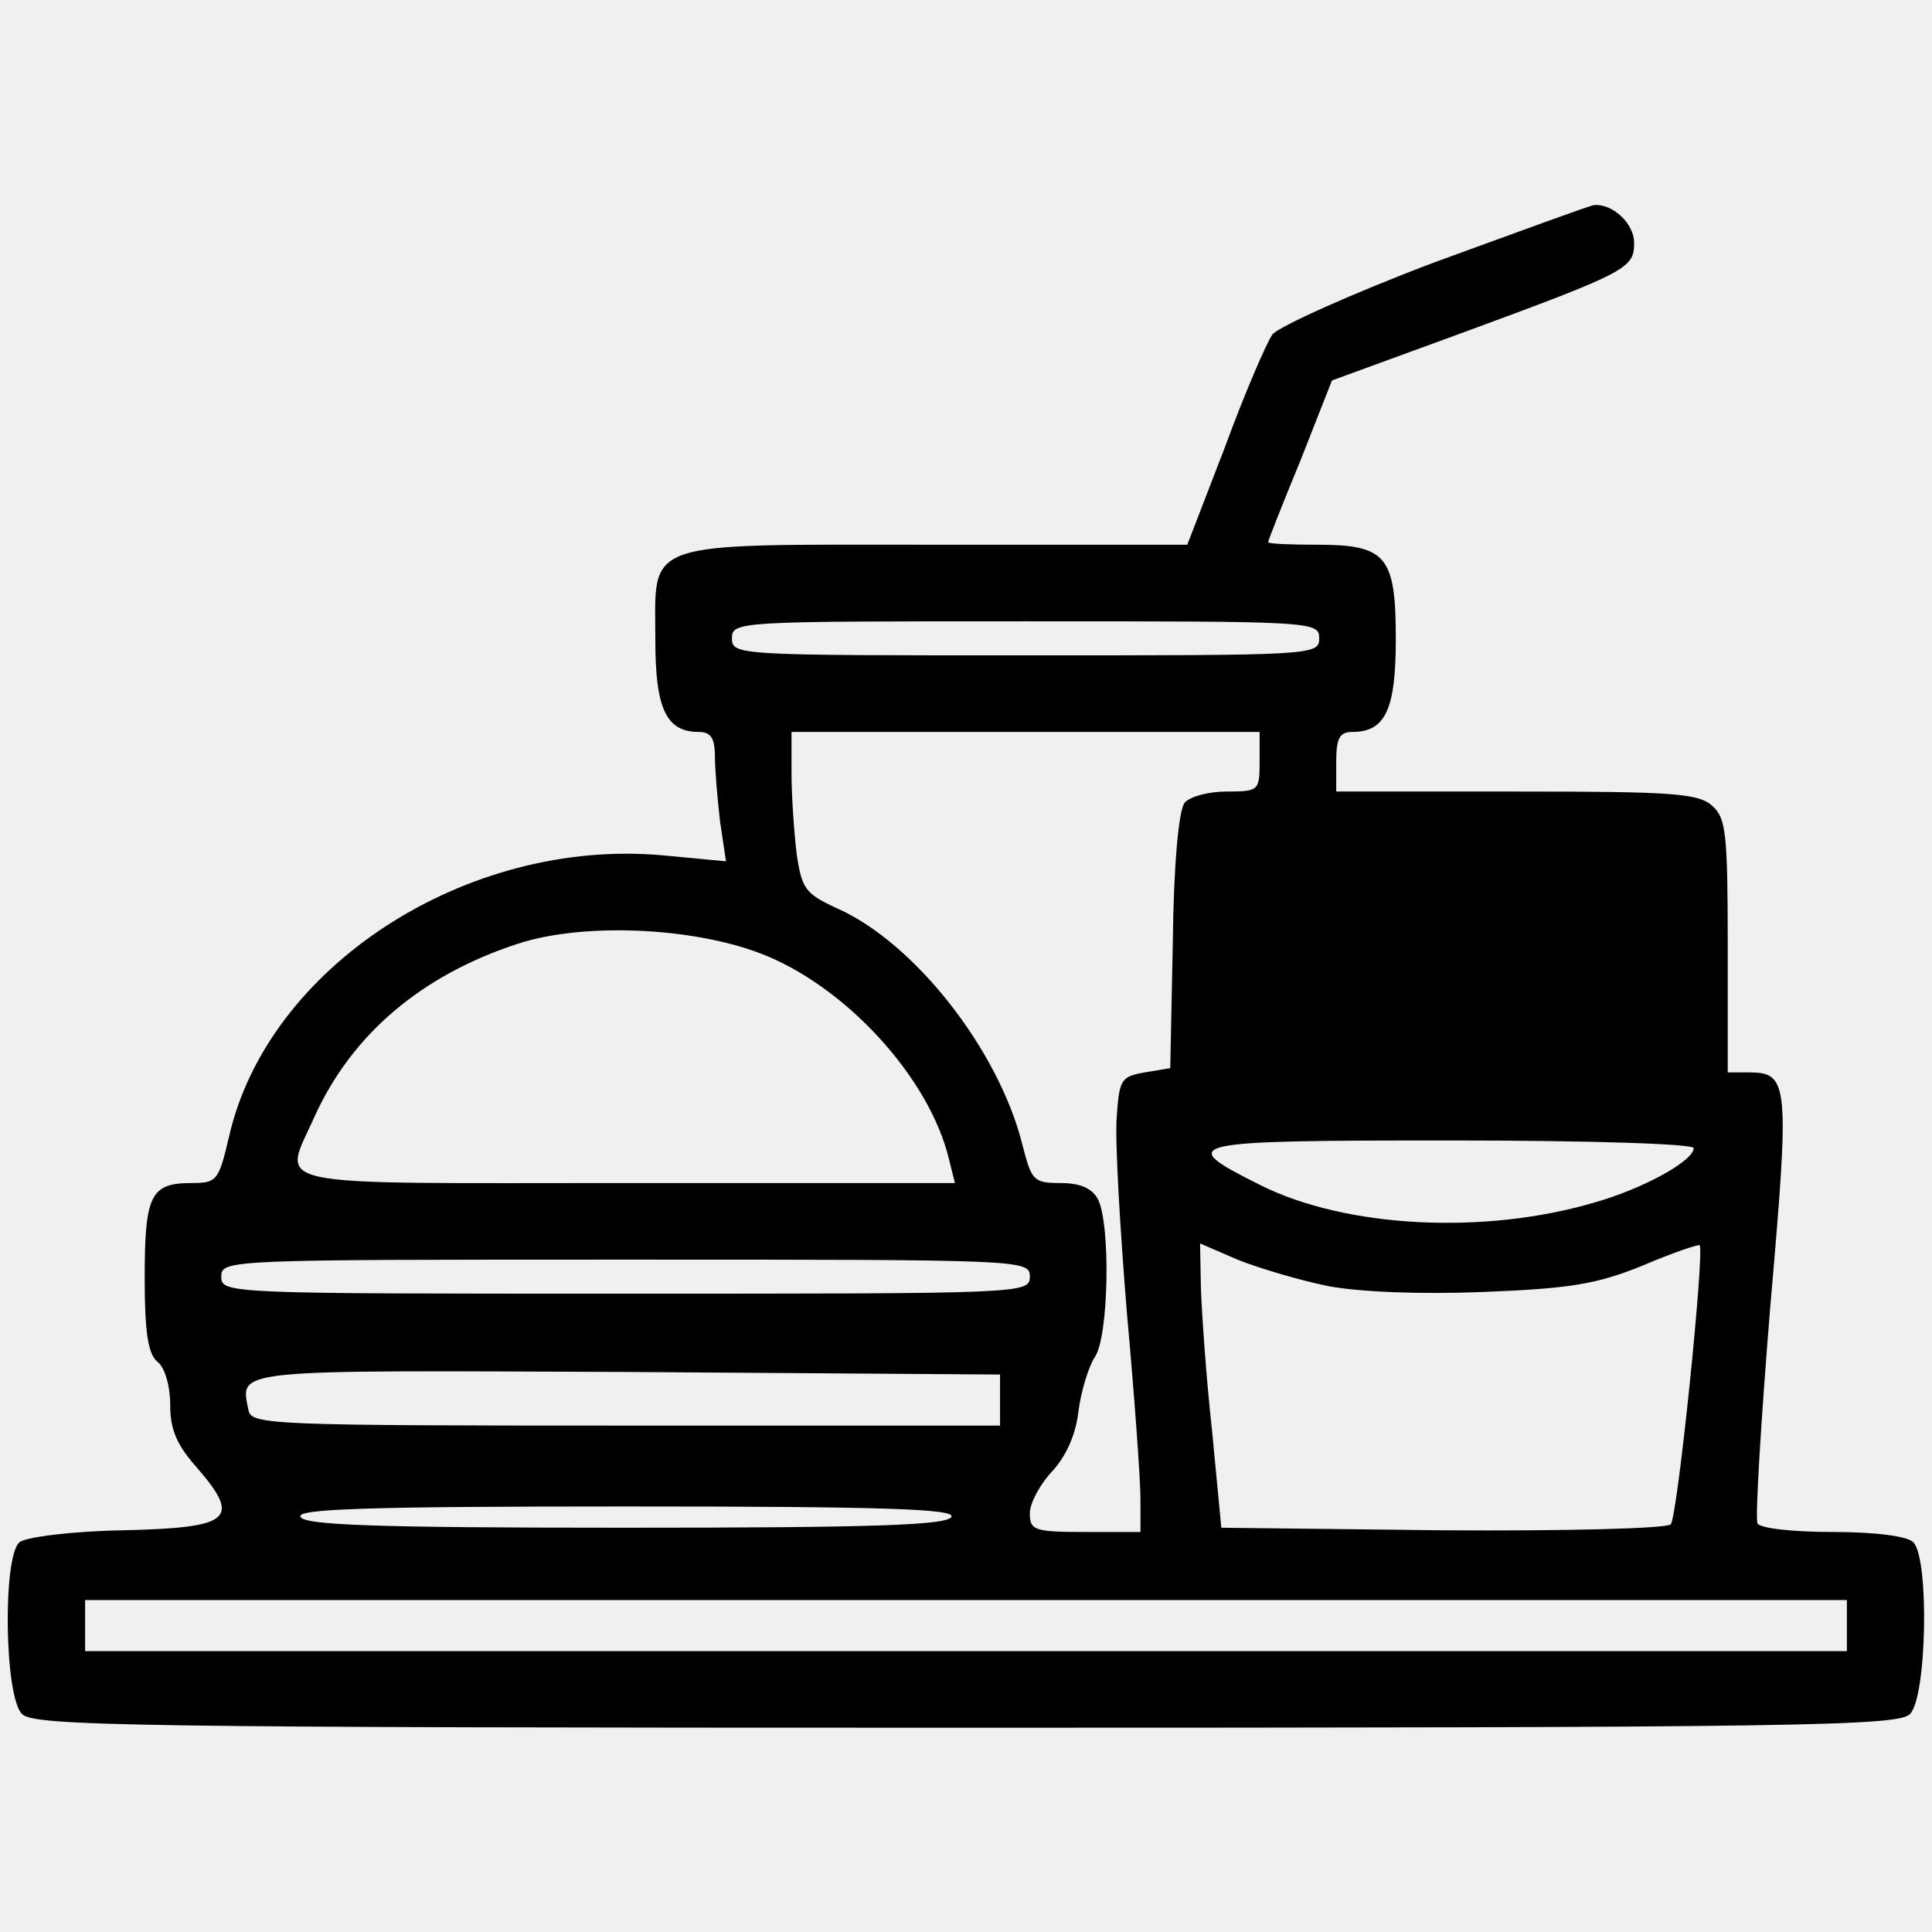
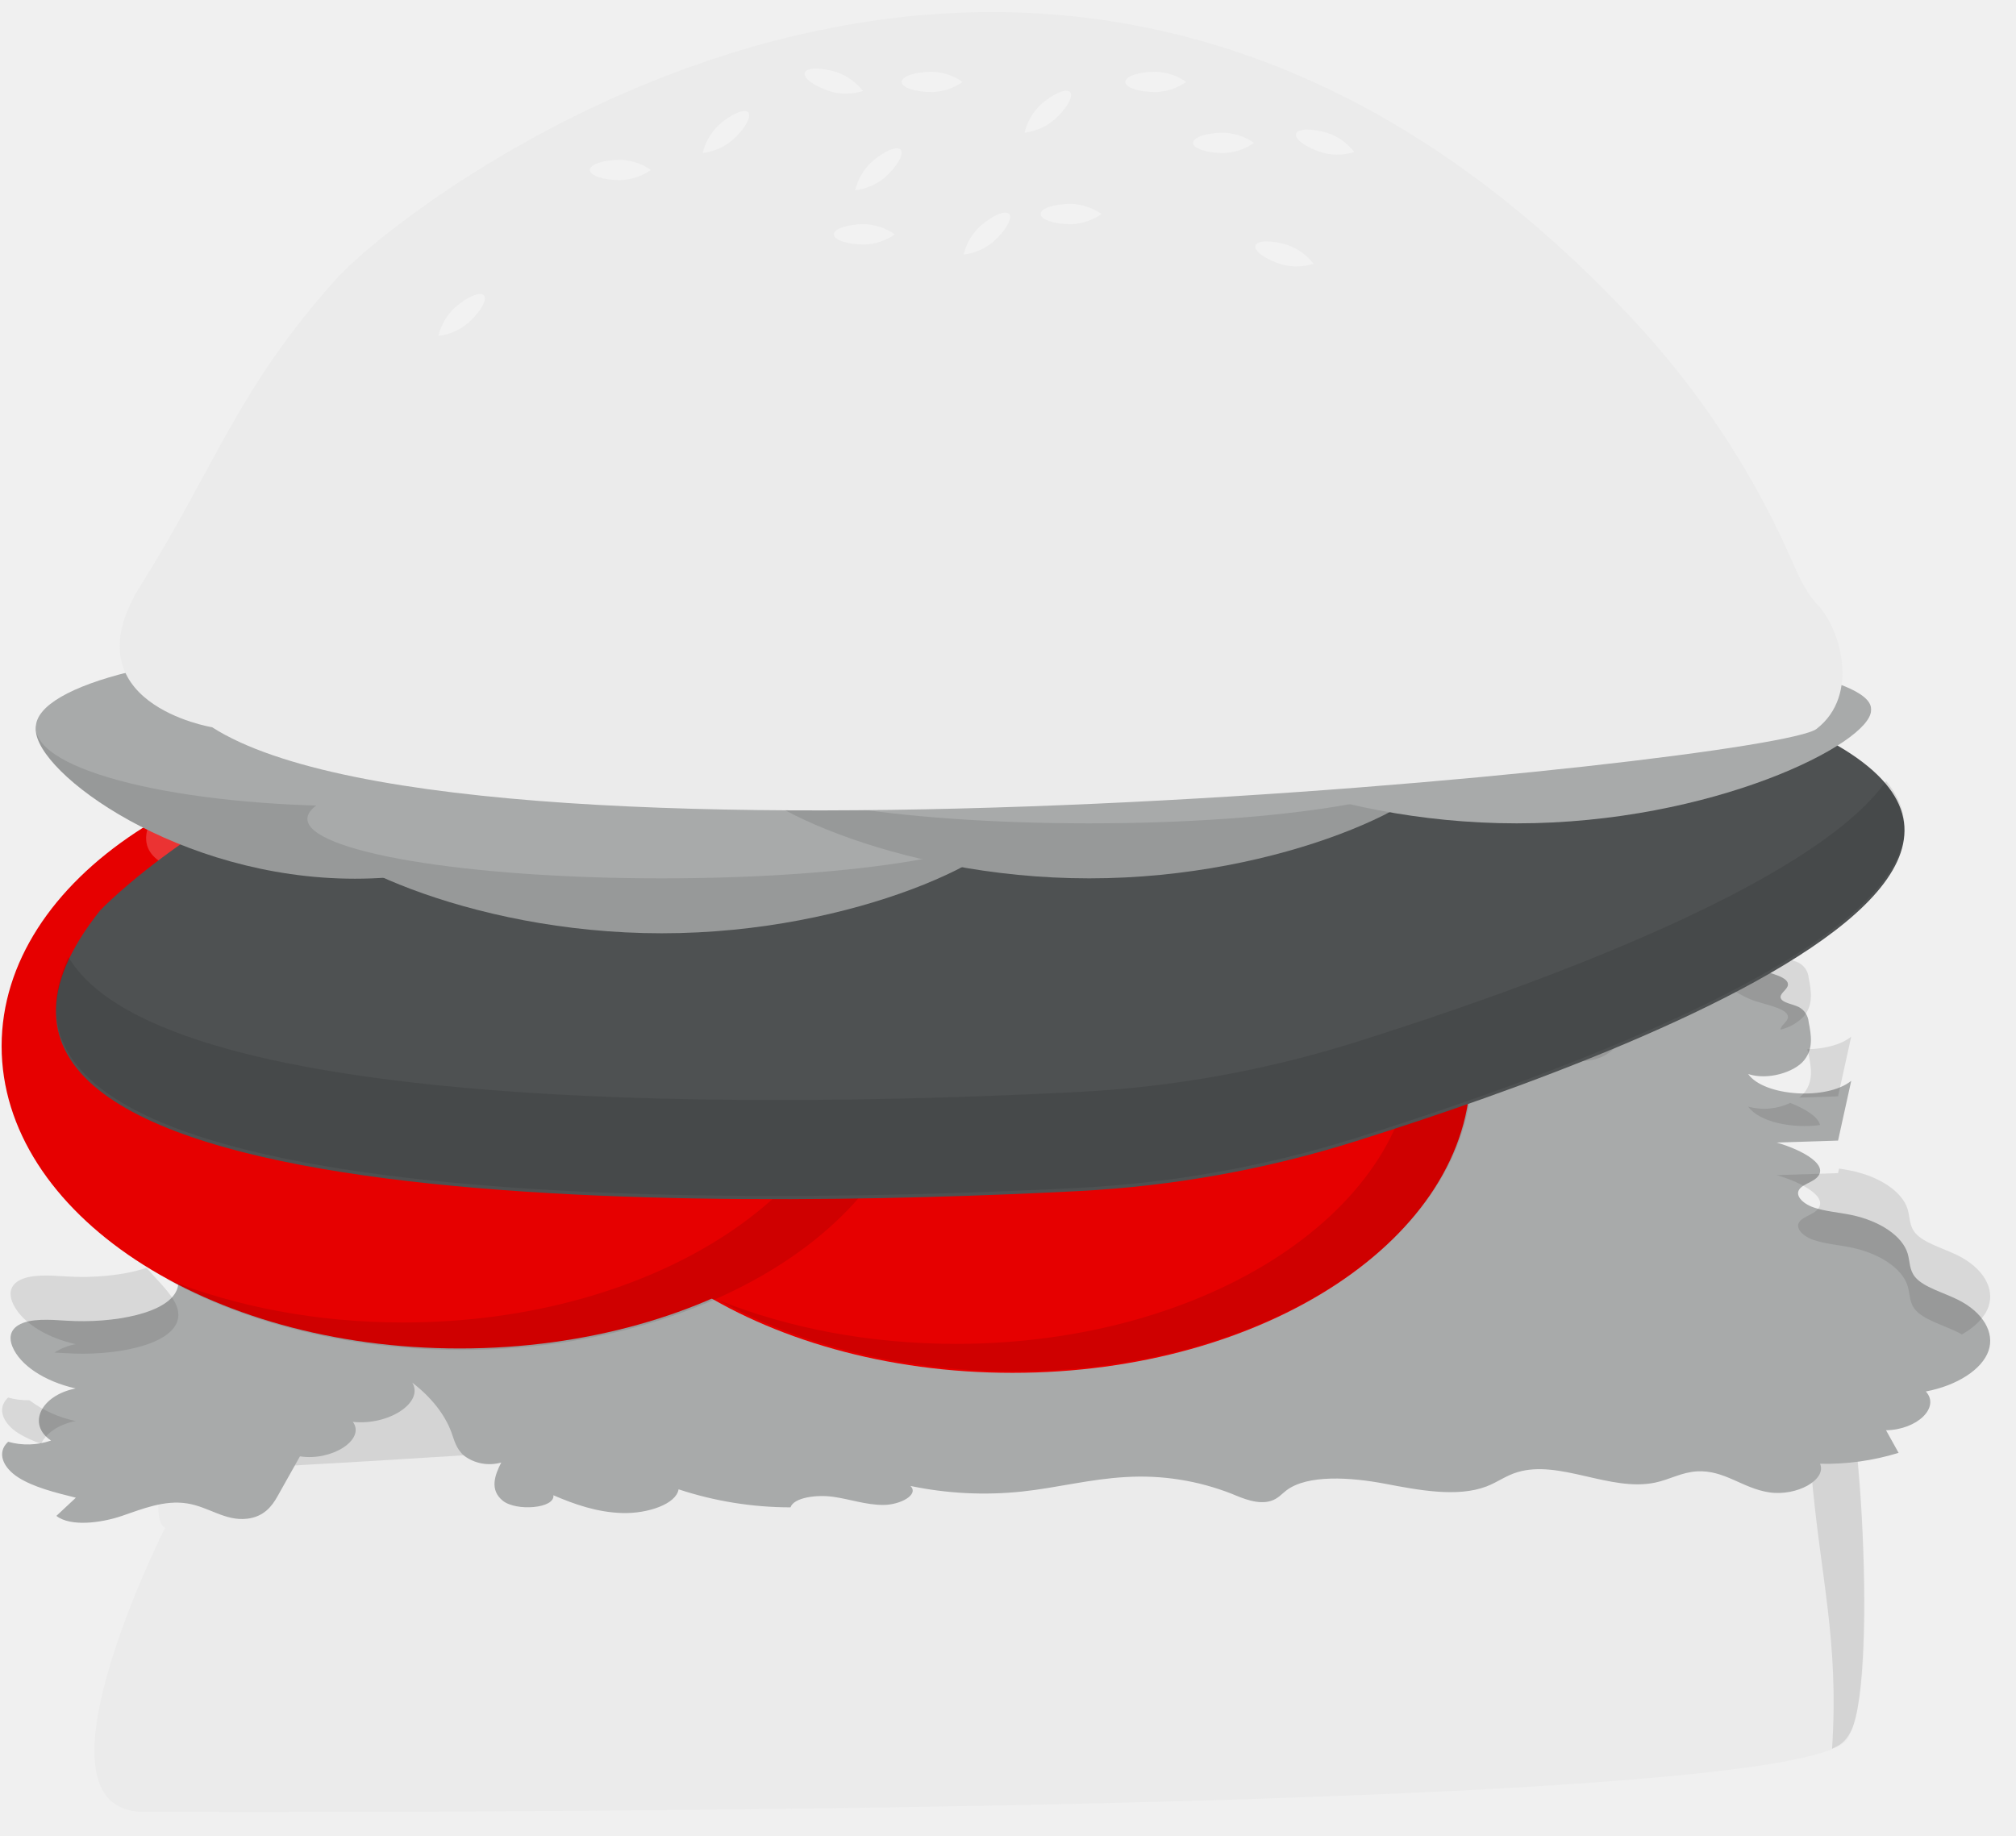
- <svg xmlns="http://www.w3.org/2000/svg" version="1.0" width="227pt" height="227pt" viewBox="0 0 227 227" preserveAspectRatio="xMidYMid meet">
-   <g transform="translate(0,227) scale(0.1,-0.1)" fill="#000000" stroke="none">
-     <path d="M1686 1962 c-98 -37 -184 -76 -191 -85 -7 -10 -33 -70 -56 -133 l-44 -114 -296 0 c-350 0 -329 7 -329 -113 0 -80 13 -107 51 -107 14 0 19 -7 19 -29 0 -15 3 -50 6 -76 l7 -47 -74 7 c-231 21 -465 -131 -510 -331 -12 -51 -14 -54 -44 -54 -48 0 -55 -14 -55 -111 0 -65 4 -90 15 -99 9 -7 15 -29 15 -51 0 -29 8 -47 31 -73 53 -61 41 -71 -86 -74 -60 -1 -115 -8 -122 -14 -20 -16 -18 -182 3 -202 14 -14 128 -16 1109 -16 981 0 1095 2 1109 16 20 19 23 183 4 202 -7 7 -44 12 -94 12 -46 0 -85 4 -89 10 -3 5 4 120 15 255 23 264 22 275 -26 275 l-24 0 0 148 c0 132 -2 151 -18 165 -16 15 -47 17 -230 17 l-212 0 0 35 c0 28 4 35 19 35 39 0 51 27 51 109 0 98 -11 111 -93 111 -31 0 -57 1 -57 3 0 2 17 45 38 96 l37 94 156 57 c193 71 199 75 199 105 0 22 -25 46 -47 44 -4 0 -88 -31 -187 -67z m-136 -442 c0 -20 -7 -20 -345 -20 -338 0 -345 0 -345 20 0 20 7 20 345 20 338 0 345 0 345 -20z m-70 -145 c0 -34 -1 -35 -39 -35 -21 0 -43 -6 -49 -13 -7 -8 -13 -73 -14 -163 l-3 -149 -30 -5 c-28 -5 -30 -8 -33 -54 -2 -27 4 -130 12 -228 9 -99 16 -197 16 -219 l0 -39 -65 0 c-60 0 -65 2 -65 22 0 12 12 34 26 49 16 17 28 43 31 70 3 24 12 53 19 64 17 23 19 157 4 186 -7 13 -21 19 -44 19 -32 0 -34 3 -45 46 -28 111 -127 237 -218 277 -37 17 -41 23 -47 64 -3 25 -6 68 -6 94 l0 49 275 0 275 0 0 -35z m-587 -225 c100 -38 199 -146 222 -242 l7 -28 -386 0 c-435 0 -404 -7 -366 79 44 96 125 165 238 202 76 25 203 20 285 -11z m1097 -229 c0 -15 -60 -48 -117 -64 -129 -38 -292 -30 -393 21 -100 50 -90 52 224 52 167 0 286 -4 286 -9z m-430 -162 c37 -7 108 -10 183 -7 101 4 133 9 187 31 35 15 65 25 67 24 6 -7 -26 -320 -34 -328 -5 -5 -124 -8 -269 -7 l-259 3 -11 115 c-7 63 -12 138 -13 167 l-1 52 44 -19 c25 -10 72 -24 106 -31z m-350 11 c0 -20 -7 -20 -475 -20 -468 0 -475 0 -475 20 0 20 7 20 475 20 468 0 475 0 475 -20z m-35 -145 l0 -30 -440 0 c-416 0 -440 1 -443 18 -10 49 -23 47 445 45 l438 -3 0 -30z m-57 -137 c-4 -10 -89 -13 -383 -13 -294 0 -379 3 -382 13 -4 9 77 12 382 12 305 0 386 -3 383 -12z m1052 -128 l0 -30 -1035 0 -1035 0 0 30 0 30 1035 0 1035 0 0 -30z" />
-   </g>
+ <svg xmlns="http://www.w3.org/2000/svg" width="56" height="51" viewBox="0 0 56 51" fill="none">
+   <path d="M4.586 42.443C4.586 42.443 0.599 50.333 3.992 50.333C7.385 50.333 50.141 50.502 51.328 48.297C52.16 46.751 51.702 41.25 51.352 38.095C51.284 37.482 50.984 36.918 50.513 36.519C50.042 36.12 49.437 35.917 48.821 35.951C39.574 36.462 5.03 38.353 5.18 38.117C5.477 37.65 5.265 37.778 5.265 37.778C5.265 37.778 3.907 42.104 4.586 42.443Z" fill="#EBEBEB" />
+   <path opacity="0.1" d="M50.903 38.175C50.835 37.376 50.534 36.642 50.062 36.123C49.59 35.604 48.983 35.339 48.365 35.384C39.094 36.048 4.459 38.511 4.61 38.203C4.908 37.596 4.695 37.761 4.695 37.761C4.695 37.761 4.391 39.019 4.142 40.392C4.178 40.388 4.204 40.431 4.089 40.693C4.079 40.752 4.069 40.812 4.059 40.871C5.446 41.049 38.712 38.684 47.77 38.034C48.387 37.99 48.995 38.254 49.467 38.773C49.939 39.293 50.24 40.027 50.308 40.825C50.568 43.88 51.087 45.524 50.891 48.583C50.967 48.53 51.221 48.49 51.422 48.082C52.176 46.545 51.624 36.977 50.903 38.175Z" fill="black" />
+   <path d="M8.805 31.28C8.363 31.145 7.804 30.97 7.854 30.684C7.881 30.533 8.084 30.415 8.231 30.288C8.514 30.043 8.59 29.698 8.286 29.461C7.982 29.225 7.249 29.193 6.981 29.443C6.843 29.572 6.851 29.733 6.78 29.879C6.557 30.333 5.658 30.532 4.893 30.708C4.129 30.884 3.274 31.212 3.345 31.682C3.424 32.194 4.603 32.648 4.129 33.085C3.956 33.243 3.595 33.331 3.518 33.512C3.463 33.64 3.572 33.77 3.678 33.886L4.429 34.713C4.728 35.042 5.035 35.4 4.935 35.767C4.737 36.493 3.125 36.771 1.847 36.689C1.379 36.659 0.829 36.618 0.508 36.815C0.26 36.967 0.26 37.203 0.343 37.405C0.555 37.925 1.233 38.375 2.101 38.572C1.128 38.764 0.746 39.573 1.418 40.019C1.033 40.151 0.618 40.163 0.226 40.053C-0.106 40.358 0.09 40.778 0.511 41.046C0.932 41.313 1.529 41.464 2.107 41.607L1.566 42.112C1.957 42.418 2.803 42.31 3.373 42.117C3.943 41.924 4.561 41.664 5.2 41.766C5.799 41.86 6.252 42.26 6.861 42.191C7.334 42.138 7.559 41.835 7.706 41.572L8.332 40.458C9.223 40.597 10.16 39.987 9.802 39.5C10.799 39.607 11.78 38.96 11.453 38.411C11.984 38.82 12.358 39.296 12.541 39.795C12.622 40.018 12.672 40.254 12.895 40.443C13.04 40.551 13.209 40.624 13.387 40.656C13.566 40.688 13.749 40.679 13.924 40.629C13.742 40.981 13.595 41.392 13.968 41.692C14.342 41.991 15.42 41.906 15.372 41.539C15.942 41.784 16.58 42.014 17.292 42.033C18.004 42.051 18.784 41.78 18.849 41.374C19.852 41.705 20.902 41.874 21.958 41.875C22.048 41.603 22.676 41.515 23.145 41.582C23.614 41.648 24.05 41.807 24.533 41.808C25.017 41.808 25.537 41.517 25.289 41.28C26.307 41.493 27.352 41.545 28.386 41.436C29.362 41.332 30.286 41.086 31.274 41.033C32.276 40.972 33.28 41.131 34.215 41.498C34.538 41.633 34.941 41.804 35.297 41.698C35.498 41.637 35.597 41.507 35.734 41.403C36.324 40.955 37.531 41.041 38.462 41.217C39.392 41.393 40.475 41.605 41.291 41.294C41.599 41.176 41.826 40.995 42.153 40.897C43.326 40.544 44.73 41.448 45.974 41.188C46.38 41.103 46.709 40.9 47.138 40.875C47.9 40.831 48.403 41.347 49.144 41.458C49.912 41.573 50.745 41.106 50.558 40.664C51.296 40.681 52.032 40.578 52.739 40.361L52.39 39.733C53.259 39.719 53.898 39.096 53.496 38.656C54.367 38.49 55.057 38.043 55.236 37.528C55.415 37.013 55.077 36.449 54.383 36.105C53.973 35.902 53.435 35.759 53.201 35.48C53.032 35.278 53.056 35.044 52.991 34.824C52.847 34.342 52.225 33.917 51.421 33.751C51.072 33.679 50.69 33.652 50.373 33.541C50.057 33.429 49.829 33.188 50.011 33.004C50.108 32.906 50.294 32.848 50.414 32.76C50.902 32.399 50.066 31.944 49.352 31.741L51.057 31.686L51.423 30.026C50.748 30.575 48.999 30.459 48.56 29.837C49.108 30.017 49.842 29.787 50.11 29.46C50.378 29.133 50.312 28.753 50.241 28.395C50.234 28.305 50.204 28.22 50.154 28.145C50.105 28.071 50.036 28.011 49.956 27.971C49.79 27.892 49.524 27.859 49.469 27.738C49.413 27.616 49.629 27.508 49.661 27.382C49.723 27.142 49.169 27.035 48.796 26.919C47.915 26.645 47.488 25.873 46.485 25.898C45.49 25.923 45.212 26.683 45.212 27.252C45.211 27.821 44.874 28.582 43.879 28.572C43.481 28.568 43.134 28.425 42.817 28.288L39.965 27.058C39.588 26.883 39.196 26.742 38.794 26.638C38.219 26.504 37.583 26.488 36.962 26.474L32.973 26.384C32.77 26.367 32.566 26.385 32.368 26.436C32.159 26.506 32.057 26.643 31.931 26.762C31.375 27.284 30.069 27.488 29.127 27.201C28.877 27.124 28.653 27.019 28.388 26.962C27.554 26.781 26.679 27.116 25.812 27.236C24.391 27.434 22.626 27.094 21.602 27.69C21.26 27.889 21.079 28.161 20.763 28.373C20.446 28.585 19.875 28.729 19.476 28.569C19.526 28.958 19.572 29.364 19.309 29.724C19.045 30.084 18.37 30.378 17.706 30.287C17.354 30.194 17.382 29.898 17.548 29.697C17.715 29.497 17.97 29.292 17.887 29.075C17.805 28.86 17.428 28.735 17.146 28.585C16.864 28.436 16.676 28.152 16.975 28.013C16.773 27.754 16.048 27.786 15.729 28.003C15.41 28.221 15.378 28.527 15.343 28.81C15.309 29.093 15.233 29.403 14.863 29.593C14.233 29.916 13.024 29.748 12.606 30.169C12.473 30.302 12.465 30.464 12.389 30.611C12.05 31.269 10.587 31.439 9.391 31.493C9.366 31.63 9.36 31.77 9.374 31.908C9.784 31.731 9.102 31.371 8.805 31.28Z" fill="#A8AAAA" />
+   <path opacity="0.1" d="M50.241 29.3C50.312 29.659 50.378 30.039 50.111 30.366C50.071 30.413 50.026 30.456 49.977 30.493C50.337 30.481 50.697 30.469 51.057 30.457C51.179 29.904 51.301 29.351 51.423 28.798C51.144 29.025 50.68 29.138 50.201 29.149C50.218 29.198 50.231 29.249 50.241 29.3Z" fill="black" />
+   <path opacity="0.1" d="M50.556 31.254C50.513 31.03 50.144 30.802 49.729 30.639C49.365 30.812 48.95 30.849 48.561 30.742C48.863 31.171 49.789 31.358 50.556 31.254Z" fill="black" />
+   <path opacity="0.1" d="M51.085 32.463C51.075 32.506 51.066 32.548 51.057 32.59C50.489 32.609 49.92 32.627 49.352 32.646C50.066 32.848 50.902 33.304 50.414 33.664C50.294 33.753 50.108 33.81 50.012 33.908C49.829 34.093 50.057 34.334 50.374 34.445C50.69 34.556 51.072 34.584 51.421 34.656C52.225 34.822 52.847 35.247 52.991 35.729C53.057 35.949 53.032 36.183 53.201 36.384C53.435 36.664 53.973 36.807 54.383 37.01C54.422 37.029 54.46 37.05 54.498 37.071C54.868 36.861 55.134 36.591 55.236 36.299C55.415 35.783 55.077 35.22 54.383 34.876C53.973 34.673 53.435 34.53 53.201 34.251C53.032 34.049 53.057 33.815 52.991 33.595C52.847 33.113 52.225 32.688 51.421 32.522C51.311 32.499 51.198 32.481 51.085 32.463Z" fill="black" />
+   <path opacity="0.1" d="M1.142 40.107C1.275 39.824 1.614 39.573 2.101 39.477C1.635 39.38 1.197 39.183 0.816 38.898C0.617 38.904 0.418 38.879 0.226 38.824C-0.106 39.13 0.09 39.549 0.511 39.817C0.71 39.937 0.921 40.034 1.142 40.107Z" fill="black" />
+   <path opacity="0.1" d="M4.149 31.834C4.392 31.743 4.64 31.669 4.893 31.613C5.658 31.436 6.557 31.237 6.78 30.783C6.851 30.638 6.843 30.476 6.981 30.348C7.249 30.097 7.982 30.129 8.286 30.366C8.591 30.602 8.514 30.947 8.231 31.192C8.084 31.319 7.881 31.437 7.854 31.589C7.804 31.874 8.363 32.049 8.805 32.184C9.013 32.251 9.208 32.354 9.381 32.488C9.385 32.458 9.388 32.427 9.391 32.398C10.587 32.344 12.051 32.173 12.389 31.515C12.465 31.368 12.473 31.207 12.606 31.073C13.024 30.653 14.233 30.82 14.863 30.497C15.233 30.308 15.309 29.997 15.344 29.714C15.378 29.431 15.41 29.125 15.729 28.907C16.048 28.69 16.774 28.658 16.975 28.918C16.676 29.056 16.864 29.34 17.146 29.49C17.428 29.64 17.805 29.765 17.887 29.98C17.971 30.197 17.715 30.401 17.548 30.602C17.382 30.802 17.354 31.098 17.706 31.191C18.37 31.282 19.046 30.988 19.309 30.628C19.572 30.268 19.527 29.862 19.477 29.473C19.876 29.633 20.447 29.49 20.763 29.278C21.079 29.066 21.261 28.794 21.602 28.595C22.626 27.998 24.392 28.339 25.812 28.141C26.679 28.02 27.554 27.686 28.388 27.866C28.653 27.924 28.877 28.029 29.127 28.105C30.069 28.392 31.375 28.188 31.931 27.666C32.057 27.548 32.159 27.41 32.368 27.34C32.566 27.29 32.77 27.272 32.974 27.288C34.303 27.318 35.633 27.348 36.963 27.378C37.584 27.393 38.219 27.409 38.794 27.543C39.197 27.647 39.589 27.787 39.965 27.963C40.916 28.372 41.866 28.782 42.817 29.192C43.134 29.329 43.481 29.472 43.879 29.477C44.874 29.487 45.211 28.726 45.212 28.156C45.212 27.587 45.49 26.827 46.485 26.802C47.488 26.777 47.915 27.549 48.796 27.823C49.17 27.94 49.723 28.046 49.661 28.287C49.633 28.398 49.459 28.496 49.461 28.603C49.709 28.545 49.934 28.415 50.11 28.231C50.378 27.904 50.312 27.524 50.241 27.165C50.234 27.076 50.204 26.99 50.154 26.916C50.105 26.842 50.036 26.782 49.957 26.742C49.79 26.662 49.524 26.629 49.469 26.509C49.413 26.386 49.629 26.278 49.661 26.153C49.723 25.912 49.17 25.806 48.796 25.69C47.915 25.415 47.488 24.643 46.485 24.669C45.49 24.694 45.212 25.453 45.212 26.022C45.211 26.592 44.874 27.353 43.879 27.343C43.481 27.338 43.134 27.195 42.817 27.059C41.866 26.649 40.916 26.239 39.965 25.829C39.589 25.653 39.197 25.513 38.794 25.409C38.219 25.275 37.584 25.259 36.963 25.245C35.633 25.214 34.303 25.184 32.974 25.154C32.77 25.138 32.566 25.156 32.368 25.206C32.159 25.276 32.057 25.414 31.931 25.532C31.375 26.054 30.069 26.258 29.127 25.971C28.877 25.895 28.653 25.79 28.388 25.733C27.554 25.552 26.679 25.886 25.812 26.007C24.392 26.205 22.626 25.864 21.602 26.461C21.261 26.66 21.079 26.932 20.763 27.144C20.447 27.356 19.876 27.5 19.477 27.339C19.527 27.729 19.572 28.134 19.309 28.494C19.046 28.854 18.37 29.148 17.706 29.057C17.354 28.964 17.382 28.668 17.548 28.468C17.715 28.267 17.971 28.063 17.887 27.846C17.805 27.631 17.428 27.506 17.146 27.356C16.864 27.206 16.676 26.922 16.975 26.784C16.774 26.524 16.048 26.556 15.729 26.774C15.41 26.991 15.378 27.297 15.344 27.581C15.309 27.864 15.233 28.174 14.863 28.363C14.233 28.686 13.024 28.519 12.606 28.939C12.473 29.073 12.465 29.234 12.389 29.382C12.051 30.04 10.587 30.21 9.391 30.264C9.388 30.294 9.385 30.324 9.381 30.354C9.208 30.22 9.013 30.117 8.805 30.05C8.363 29.915 7.804 29.74 7.854 29.455C7.881 29.303 8.084 29.185 8.231 29.058C8.514 28.813 8.591 28.468 8.286 28.232C7.982 27.995 7.249 27.963 6.981 28.214C6.843 28.343 6.851 28.504 6.78 28.649C6.557 29.103 5.658 29.302 4.893 29.479C4.129 29.655 3.274 29.983 3.346 30.452C3.423 30.956 4.565 31.404 4.149 31.834Z" fill="black" />
+   <path opacity="0.1" d="M2.101 37.342C1.891 37.381 1.69 37.46 1.51 37.574C1.624 37.579 1.738 37.587 1.848 37.593C3.125 37.675 4.738 37.397 4.936 36.671C5.036 36.305 4.728 35.947 4.429 35.617C4.309 35.485 4.189 35.353 4.069 35.221C3.444 35.433 2.59 35.507 1.848 35.46C1.38 35.43 0.83 35.389 0.508 35.586C0.261 35.737 0.261 35.973 0.343 36.175C0.555 36.695 1.233 37.145 2.101 37.342Z" fill="black" />
+   <path d="M28.125 38.138C35.152 38.138 40.849 34.378 40.849 29.74C40.849 25.101 35.152 21.341 28.125 21.341C21.097 21.341 15.4 25.101 15.4 29.74C15.4 34.378 21.097 38.138 28.125 38.138Z" fill="#E60000" />
+   <path opacity="0.2" d="M23.798 25.03C23.798 25.03 18.029 25.623 19.726 23.163C21.422 20.703 23.543 19.855 24.561 20.534C25.579 21.212 26.003 23.079 25.834 23.079C25.664 23.079 23.204 21.637 22.356 22.739C21.507 23.842 23.798 25.03 23.798 25.03Z" fill="white" />
+   <path opacity="0.2" d="M28.796 25.271C28.796 25.271 33.559 28.579 30.669 29.34C27.78 30.101 25.618 29.363 25.288 28.185C24.957 27.007 25.851 25.315 25.98 25.426C26.109 25.536 27.036 28.233 28.398 27.949C29.76 27.665 28.796 25.271 28.796 25.271Z" fill="white" />
+   <path opacity="0.2" d="M29.908 23.198C29.908 23.198 30.284 17.411 32.427 19.494C34.569 21.577 35.053 23.81 34.214 24.7C33.375 25.591 31.464 25.698 31.492 25.531C31.52 25.364 33.352 23.178 32.407 22.158C31.46 21.138 29.908 23.198 29.908 23.198Z" fill="white" />
+   <path d="M12.77 37.461C19.797 37.461 25.494 33.701 25.494 29.062C25.494 24.424 19.797 20.664 12.77 20.664C5.742 20.664 0.045 24.424 0.045 29.062C0.045 33.701 5.742 37.461 12.77 37.461Z" fill="#E60000" />
+   <path opacity="0.2" d="M8.443 24.35C8.443 24.35 2.675 24.944 4.371 22.484C6.068 20.024 8.189 19.175 9.207 19.854C10.225 20.533 10.649 22.399 10.479 22.399C10.31 22.399 7.85 20.957 7.001 22.06C6.153 23.163 8.443 24.35 8.443 24.35Z" fill="white" />
+   <path opacity="0.2" d="M13.442 24.592C13.442 24.592 18.205 27.899 15.315 28.66C12.426 29.422 10.264 28.684 9.934 27.506C9.603 26.328 10.497 24.636 10.626 24.746C10.755 24.857 11.682 27.553 13.044 27.269C14.406 26.985 13.442 24.592 13.442 24.592Z" fill="white" />
+   <path opacity="0.2" d="M14.554 22.519C14.554 22.519 14.93 16.732 17.073 18.815C19.215 20.898 19.698 23.131 18.86 24.021C18.021 24.912 16.11 25.019 16.138 24.852C16.166 24.684 17.998 22.499 17.052 21.479C16.107 20.459 14.554 22.519 14.554 22.519Z" fill="white" />
+   <path opacity="0.1" d="M19.391 21.914C22.163 23.455 23.924 25.762 23.924 28.34C23.924 32.979 18.227 36.739 11.2 36.739C8.792 36.739 6.54 36.297 4.62 35.53C6.834 36.76 9.691 37.502 12.812 37.502C19.839 37.502 25.536 33.742 25.536 29.104C25.536 26.055 23.074 23.386 19.391 21.914Z" fill="black" />
+   <path opacity="0.1" d="M34.747 22.509C37.518 24.049 39.28 26.356 39.28 28.935C39.28 33.573 33.583 37.333 26.555 37.333C24.147 37.333 21.895 36.892 19.976 36.125C22.189 37.355 25.047 38.097 28.167 38.097C35.195 38.097 40.892 34.337 40.892 29.698C40.892 26.65 38.43 23.98 34.747 22.509Z" fill="black" />
+   <path d="M2.78 25.294C2.78 25.294 14.239 13.035 42.31 18.099C64.5 22.101 46.278 28.991 37.669 31.701C35.172 32.487 32.584 32.953 29.97 33.088C20.258 33.588 -4.17 34.035 2.78 25.294Z" fill="#4E5152" />
+   <path opacity="0.1" d="M37.67 28.948C35.172 29.734 32.585 30.2 29.97 30.334C22.102 30.739 4.578 31.109 1.901 26.588C-1.48 33.896 20.802 33.471 29.97 32.999C32.585 32.864 35.172 32.399 37.67 31.613C43.98 29.626 55.453 25.394 52.393 21.699C50.332 24.599 42.493 27.429 37.67 28.948Z" fill="black" />
+   <path opacity="0.1" d="M28.408 16.507L31.377 22.361" stroke="black" stroke-width="2" stroke-miterlimit="10" />
+   <path opacity="0.1" d="M19.246 18.627L21.791 23.548" stroke="black" stroke-width="2" stroke-miterlimit="10" />
+   <path opacity="0.1" d="M33.752 16.507L37.74 22.361" stroke="black" stroke-width="2" stroke-miterlimit="10" />
+   <path opacity="0.1" d="M19.246 24.057L45.968 20.664" stroke="black" stroke-width="2" stroke-miterlimit="10" />
+   <path opacity="0.1" d="M44.949 17.61L46.816 20.239" stroke="black" stroke-width="2" stroke-miterlimit="10" />
+   <path opacity="0.1" d="M13.986 20.664L15.174 23.124" stroke="black" stroke-width="2" stroke-miterlimit="10" />
+   <path d="M28.22 22.788C28.22 23.702 23.814 25.927 18.38 25.927C12.945 25.927 8.539 23.702 8.539 22.788C8.539 21.875 12.945 21.516 18.38 21.516C23.814 21.516 28.22 21.875 28.22 22.788Z" fill="#979999" />
+   <path d="M18.727 20.267C18.727 21.473 14.758 24.411 9.861 24.411C4.965 24.411 0.995 21.473 0.995 20.267C0.995 19.06 4.965 18.586 9.861 18.586C14.758 18.586 18.727 19.06 18.727 20.267Z" fill="#979999" />
+   <path d="M18.38 24.401C23.814 24.401 28.22 23.661 28.22 22.747C28.22 21.833 23.814 21.093 18.38 21.093C12.945 21.093 8.539 21.833 8.539 22.747C8.539 23.661 12.945 24.401 18.38 24.401Z" fill="#A8AAAA" />
+   <path d="M9.861 22.395C14.758 22.395 18.727 21.417 18.727 20.211C18.727 19.004 14.758 18.026 9.861 18.026C4.965 18.026 0.995 19.004 0.995 20.211C0.995 21.417 4.965 22.395 9.861 22.395Z" fill="#A8AAAA" />
+   <path d="M40.096 21.262C40.096 22.175 35.69 24.401 30.256 24.401C24.821 24.401 20.415 22.175 20.415 21.262C20.415 20.348 24.821 19.989 30.256 19.989C35.69 19.989 40.096 20.348 40.096 21.262Z" fill="#979999" />
+   <path d="M30.256 22.873C35.69 22.873 40.096 22.133 40.096 21.219C40.096 20.306 35.69 19.565 30.256 19.565C24.821 19.565 20.415 20.306 20.415 21.219C20.415 22.133 24.821 22.873 30.256 22.873Z" fill="#A8AAAA" />
+   <path d="M51.973 19.734C51.973 20.648 47.567 22.873 42.132 22.873C36.698 22.873 32.292 20.648 32.292 19.734C32.292 18.82 36.698 18.461 42.132 18.461C47.567 18.461 51.973 18.82 51.973 19.734Z" fill="#A8AAAA" />
+   <path d="M42.132 21.347C47.567 21.347 51.973 20.606 51.973 19.692C51.973 18.779 47.567 18.038 42.132 18.038C36.698 18.038 32.292 18.779 32.292 19.692C32.292 20.606 36.698 21.347 42.132 21.347Z" fill="#A8AAAA" />
+   <path d="M5.891 20.203C5.891 20.203 1.844 19.544 3.915 16.25C5.986 12.955 6.594 10.808 9.347 7.741C11.271 5.597 29.447 -8.657 45.691 9.238C47.411 11.157 48.81 13.341 49.833 15.707C50.029 16.154 50.246 16.555 50.458 16.767C51.117 17.426 51.681 19.308 50.458 20.25C49.234 21.191 13.186 24.862 5.891 20.203Z" fill="#EBEBEB" />
+   <path d="M24.857 6.511C24.608 6.684 24.314 6.782 24.01 6.793C23.542 6.793 23.163 6.667 23.163 6.511C23.163 6.355 23.542 6.228 24.01 6.228C24.314 6.239 24.608 6.337 24.857 6.511Z" fill="#F2F2F2" />
+   <path d="M18.08 4.722C17.831 4.896 17.537 4.994 17.233 5.005C16.765 5.005 16.386 4.878 16.386 4.722C16.386 4.566 16.765 4.44 17.233 4.44C17.537 4.451 17.831 4.549 18.08 4.722Z" fill="#F2F2F2" />
+   <path d="M36.489 7.328C36.2 7.419 35.89 7.425 35.597 7.345C35.15 7.205 34.826 6.971 34.873 6.822C34.919 6.674 35.319 6.666 35.765 6.806C36.052 6.907 36.303 7.088 36.489 7.328Z" fill="#F2F2F2" />
+   <path d="M23.971 2.528C23.682 2.619 23.372 2.625 23.079 2.544C22.632 2.405 22.308 2.171 22.355 2.022C22.401 1.873 22.801 1.866 23.247 2.005C23.534 2.106 23.785 2.288 23.971 2.528Z" fill="#F2F2F2" />
+   <path d="M37.619 4.223C37.33 4.314 37.02 4.319 36.727 4.239C36.28 4.099 35.956 3.866 36.002 3.717C36.049 3.568 36.449 3.561 36.895 3.7C37.182 3.801 37.433 3.983 37.619 4.223Z" fill="#F2F2F2" />
+   <path d="M34.834 3.969C34.585 4.143 34.291 4.241 33.987 4.252C33.519 4.252 33.14 4.125 33.14 3.969C33.14 3.813 33.519 3.687 33.987 3.687C34.291 3.698 34.585 3.796 34.834 3.969Z" fill="#F2F2F2" />
+   <path d="M26.74 2.276C26.491 2.449 26.197 2.547 25.893 2.558C25.425 2.558 25.046 2.431 25.046 2.276C25.046 2.12 25.425 1.993 25.893 1.993C26.197 2.004 26.491 2.102 26.74 2.276Z" fill="#F2F2F2" />
+   <path d="M32.952 2.276C32.703 2.449 32.408 2.547 32.105 2.558C31.637 2.558 31.258 2.431 31.258 2.276C31.258 2.12 31.637 1.993 32.105 1.993C32.408 2.004 32.703 2.102 32.952 2.276Z" fill="#F2F2F2" />
+   <path d="M30.599 5.945C30.349 6.119 30.055 6.217 29.752 6.228C29.284 6.228 28.905 6.101 28.905 5.945C28.905 5.789 29.284 5.663 29.752 5.663C30.055 5.674 30.349 5.772 30.599 5.945Z" fill="#F2F2F2" />
+   <path d="M23.755 5.286C23.826 4.991 23.98 4.722 24.199 4.511C24.548 4.2 24.915 4.042 25.019 4.158C25.123 4.274 24.924 4.621 24.575 4.933C24.341 5.127 24.056 5.249 23.755 5.286Z" fill="#F2F2F2" />
+   <path d="M19.519 4.251C19.59 3.955 19.744 3.686 19.963 3.476C20.312 3.165 20.679 3.007 20.783 3.123C20.887 3.239 20.688 3.586 20.339 3.898C20.105 4.092 19.821 4.214 19.519 4.251Z" fill="#F2F2F2" />
+   <path d="M12.177 9.332C12.248 9.037 12.402 8.768 12.621 8.558C12.97 8.246 13.338 8.088 13.441 8.204C13.545 8.321 13.346 8.668 12.997 8.979C12.764 9.173 12.479 9.296 12.177 9.332Z" fill="#F2F2F2" />
+   <path d="M28.46 3.686C28.531 3.39 28.685 3.121 28.904 2.911C29.254 2.6 29.621 2.441 29.725 2.558C29.828 2.674 29.63 3.021 29.28 3.332C29.047 3.526 28.762 3.649 28.46 3.686Z" fill="#F2F2F2" />
+   <path d="M26.767 7.073C26.837 6.778 26.991 6.509 27.211 6.298C27.56 5.987 27.927 5.829 28.031 5.945C28.135 6.062 27.936 6.408 27.587 6.72C27.353 6.914 27.068 7.037 26.767 7.073Z" fill="#F2F2F2" />
</svg>
